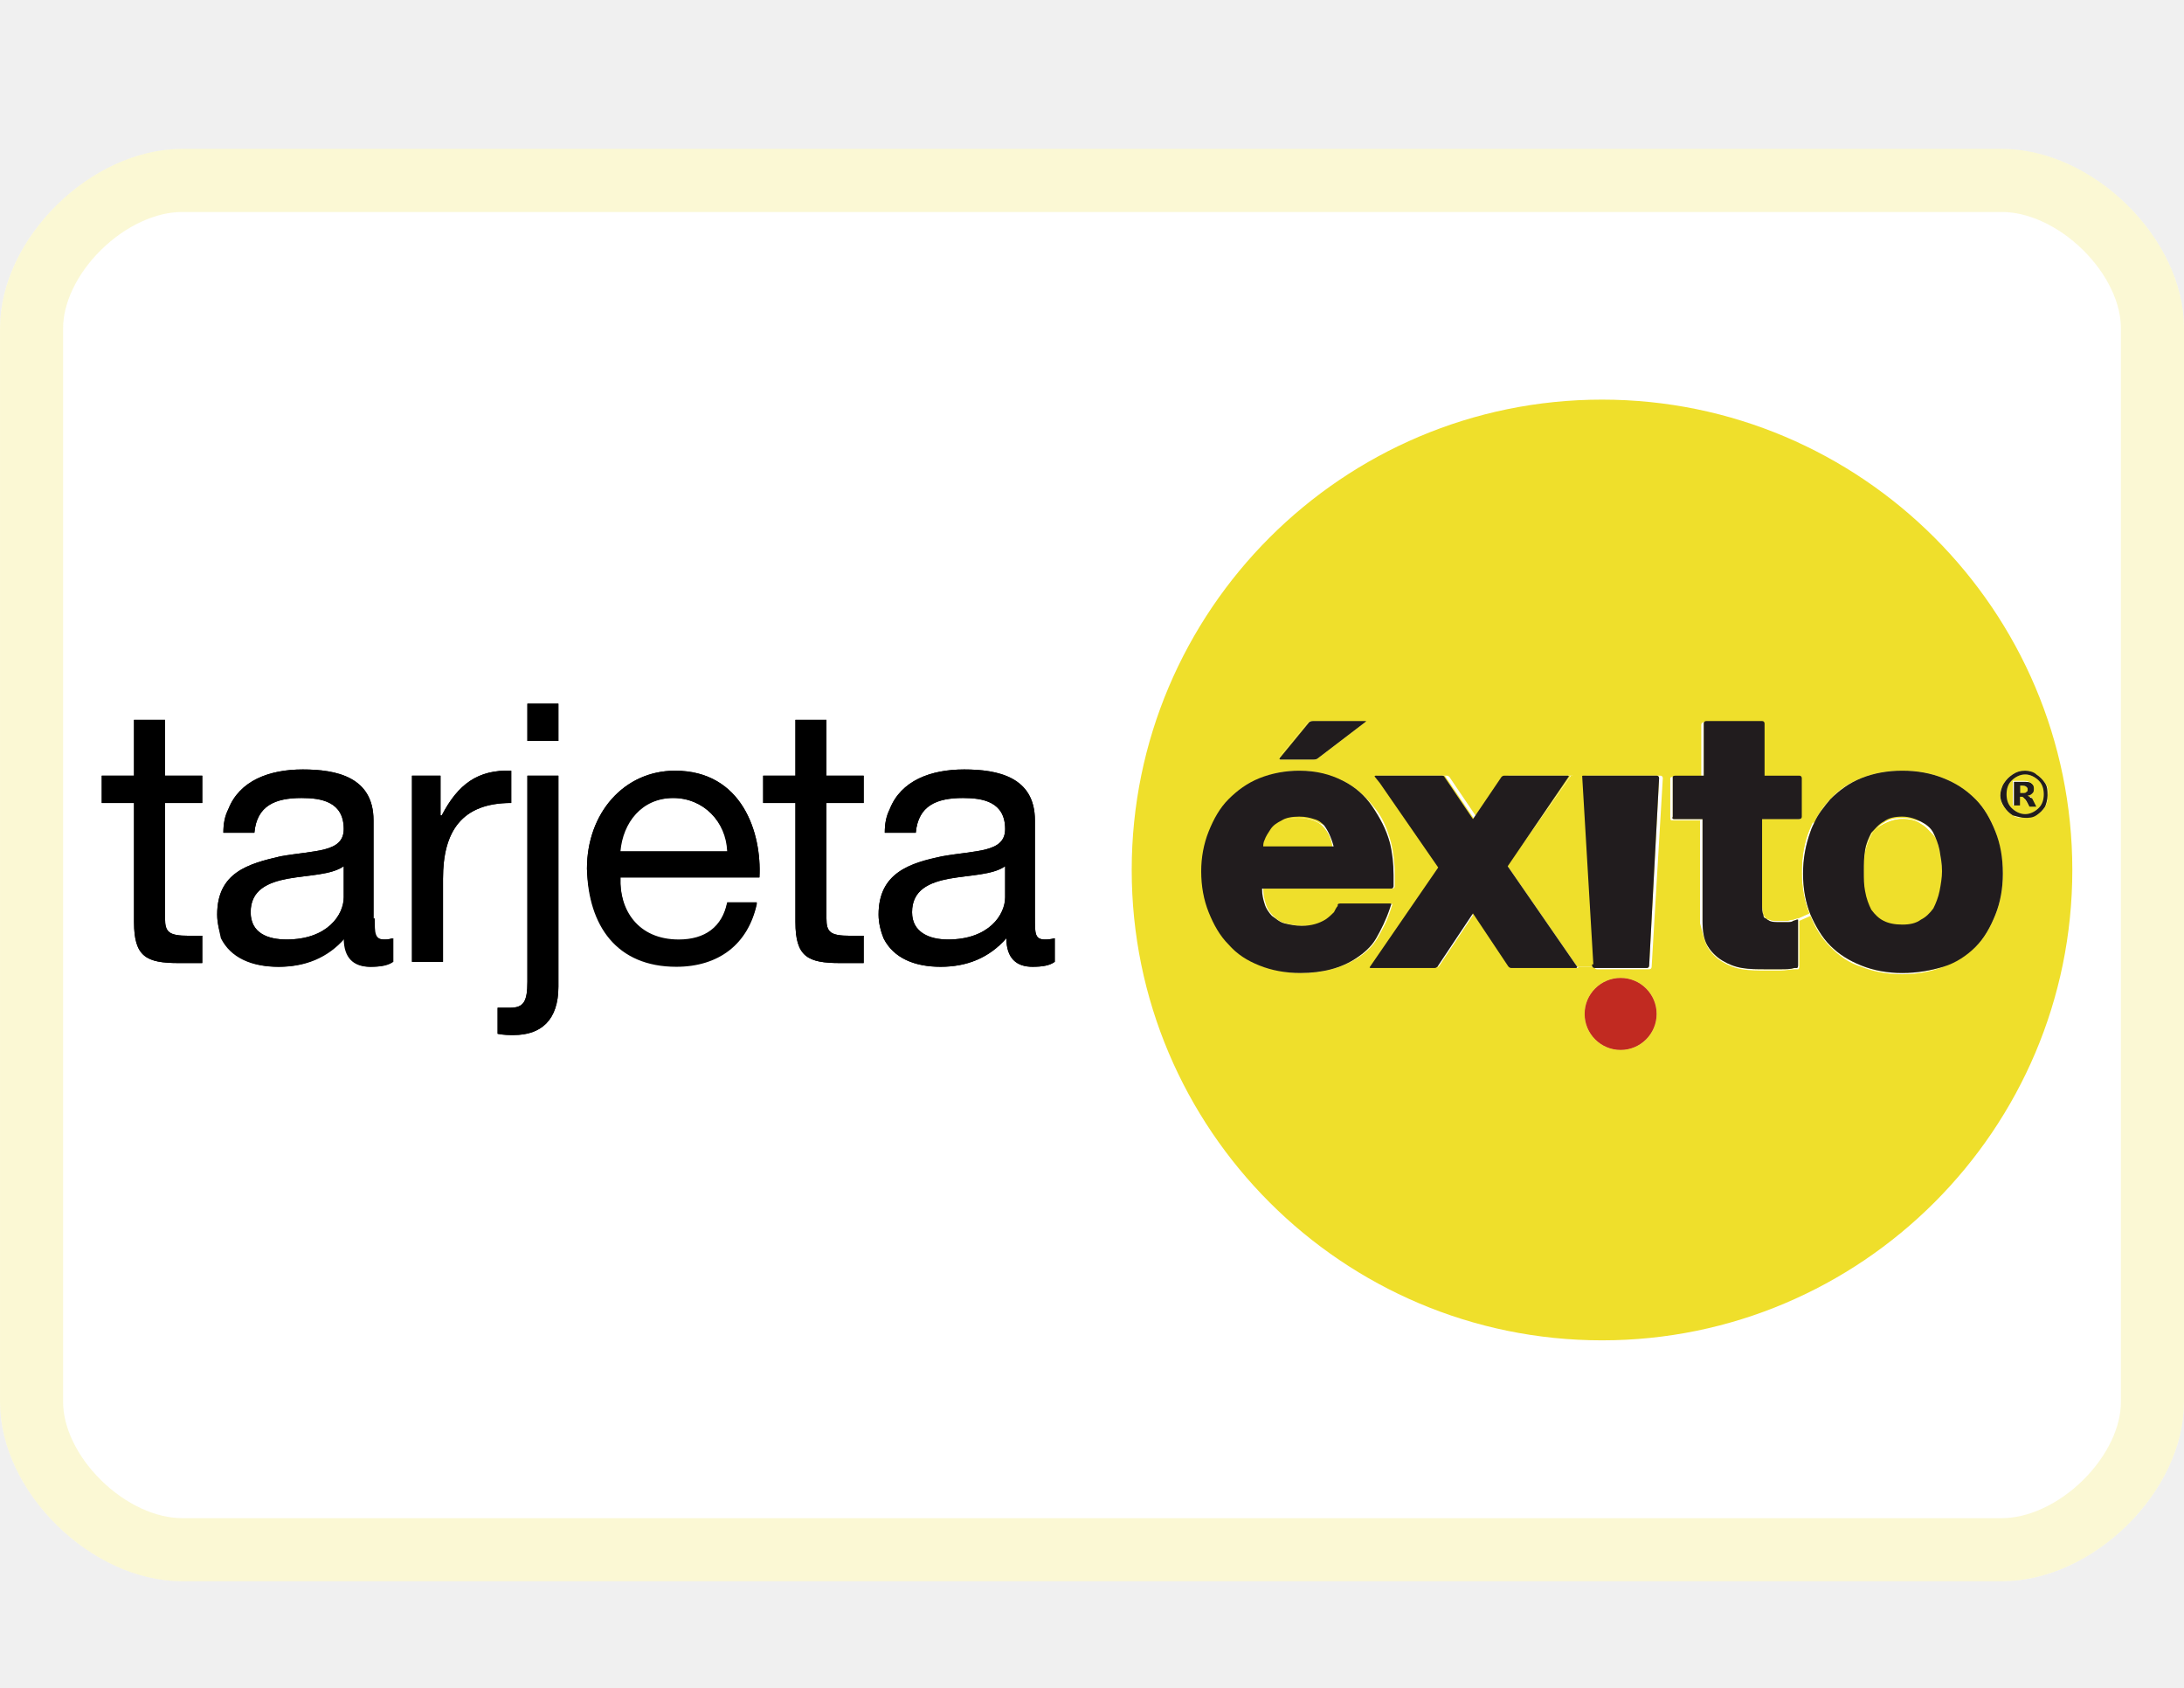
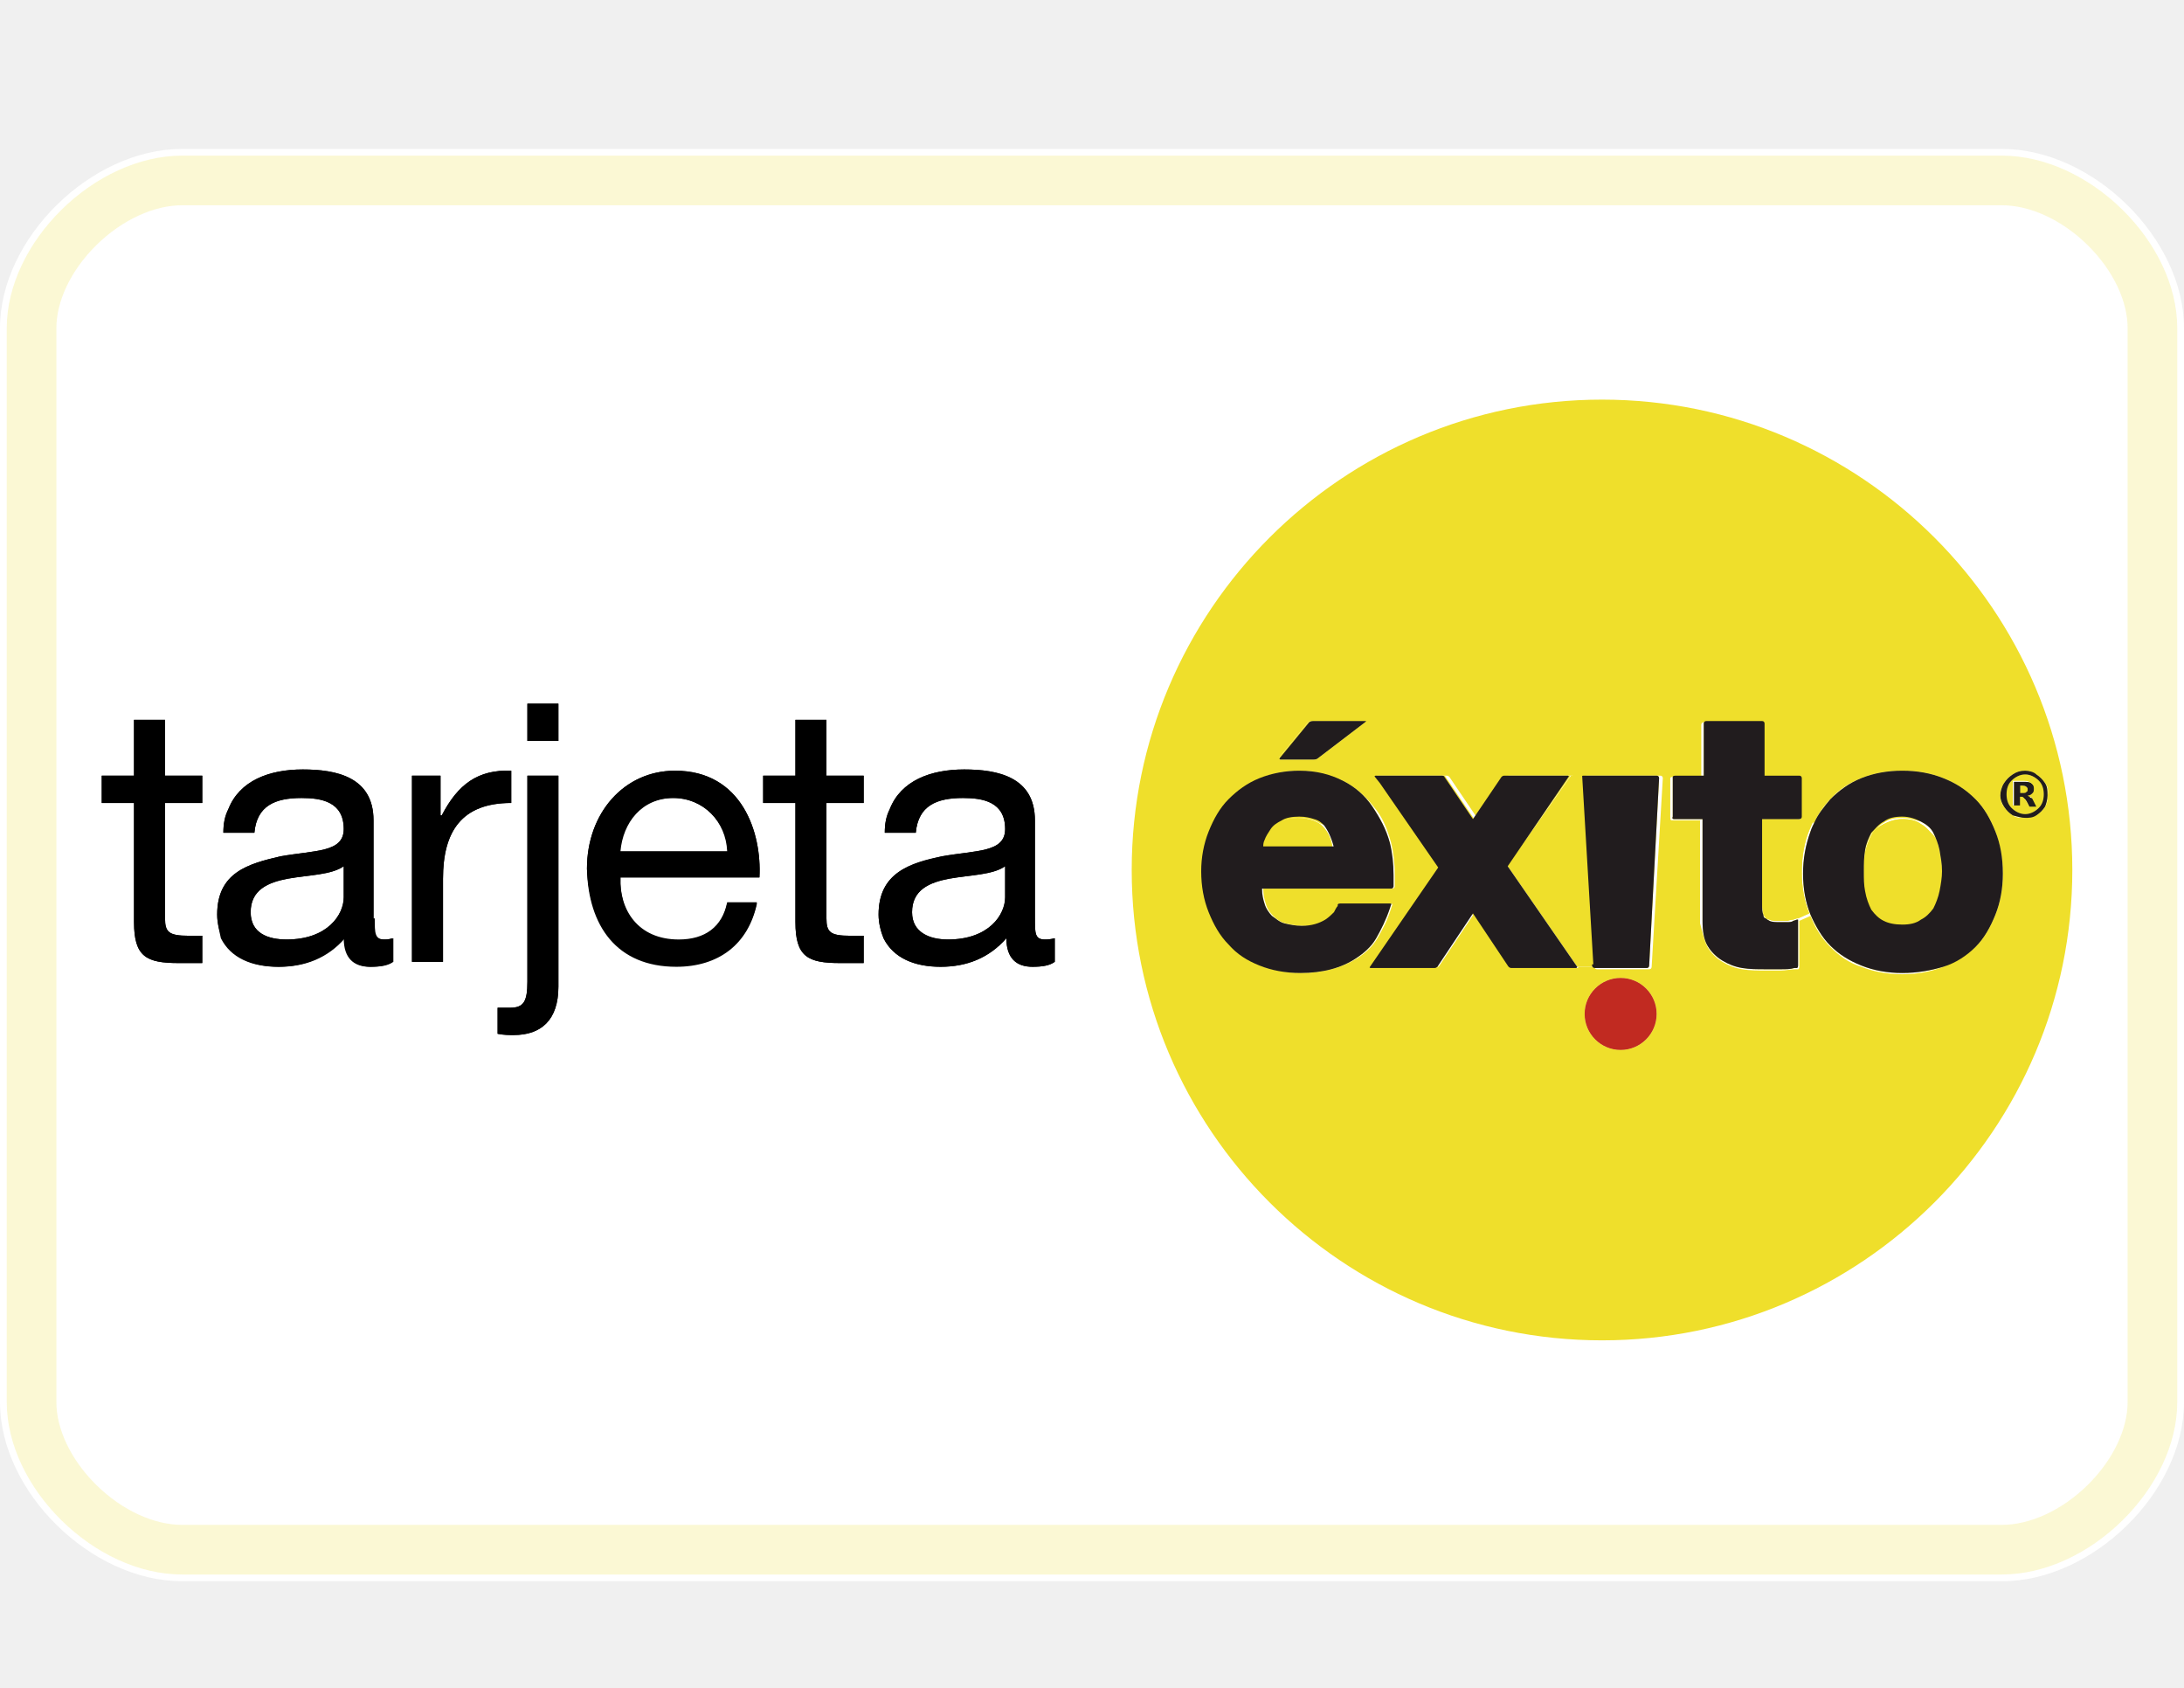
<svg xmlns="http://www.w3.org/2000/svg" viewBox="0 0 44 34" fill="none">
  <path fill-rule="evenodd" clip-rule="evenodd" d="M40.333 31.852H3.667C1.833 31.852 0 30.049 0 28.246V6.607C0 4.803 1.833 3 3.667 3H40.333C42.167 3 44 4.803 44 6.607V28.246c0 1.803-1.833 3.607-3.667 3.607z" fill="#fff" />
-   <path d="M40.333 31.217H3.667c-.714 0-1.478-.357-2.075-.945-.598-.588-.956-1.335-.956-2.026V6.607c0-.691.358-1.438.956-2.027.597-.588 1.362-.945 2.075-.945H40.333c.714 0 1.478.357 2.075.945.598.588.956 1.335.956 2.026V28.246c0 .691-.358 1.438-.956 2.026-.597.588-1.362.945-2.075.945z" stroke="#EFDF2B" stroke-opacity=".2" stroke-width="1.271" />
+   <path d="M40.333 31.217H3.667c-.714 0-1.478-.357-2.075-.945-.598-.588-.956-1.335-.956-2.026V6.607c0-.691.358-1.438.956-2.027.597-.588 1.362-.945 2.075-.945H40.333c.714 0 1.478.357 2.075.945.598.588.956 1.335.956 2.026V28.246c0 .691-.358 1.438-.956 2.026-.597.588-1.362.945-2.075.945z" stroke="#EFDF2B" stroke-opacity=".2" strokeWidth="1.271" />
  <path d="M40.7 15.975v-.125h.05c.025 0 .05 0 .075.025.025 0 .025.025.025.05s0.0.025-.025.05c0 0-.05.025-.075.025h-.05v-.025z" fill="#EFDF2B" />
  <path d="M40.7 15.825v.125h.05c.025 0 .075 0 .075-.025.025 0 .025-.025.025-.05s0-.025-.025-.05c0 0-.025-.025-.075-.025h-.05v.025zm.25.275l.075.15h-.15c-.05-.1-.075-.15-.1-.175-.025-.025-.025-.025-.05-.025H40.7v.2h-.125v-.5h.225c.05 0 .1 0 .15.05.025.025.05.05.05.1 0 .025 0 .075-.025.1-.025.025-.05.05-.1.05.025 0 .025.025.05.025l.025.025z" fill="#EFDF2B" />
  <path d="M41.025 16.25l-.075-.15c0-.025-.025-.05-.05-.05 0 0-.025 0-.05-.025.05 0 .075-.025.1-.05.025-.025.025-.05.025-.1s-.025-.075-.05-.1c-.025-.025-.075-.05-.15-.05h-.225v.5h.125v-.2h.025c.025 0 .025 0 .05.025s.05.075.1.175h.175v.025zm.05-.525c.075.075.1.175.1.275 0 .1-.025.2-.1.275-.075.075-.175.125-.275.125-.1 0-.2-.05-.275-.125-.075-.075-.1-.175-.1-.275 0-.1.025-.2.1-.275.075-.075.175-.125.275-.125.1.025.2.05.275.125z" fill="#EFDF2B" />
  <path d="M41.175 16c0-.1-.025-.2-.1-.275C41 15.65 40.9 15.6 40.8 15.6c-.1 0-.2.05-.275.125-.075.075-.1.175-.1.275 0 .1.025.2.1.275.075.075.175.125.275.125.1 0 .2-.05.275-.125.075-.075.1-.175.1-.275zm-.15-.4c.075.05.125.1.175.175.05.075.05.15.05.25 0 .075-.025.175-.05.225-.05.075-.1.125-.175.175-.075.05-.15.05-.225.05-.075 0-.175-.025-.25-.05-.075-.05-.125-.1-.175-.175-.05-.075-.075-.15-.075-.225 0-.075.025-.175.075-.25.05-.075.1-.125.175-.175.075-.05.15-.075.25-.075.075 0 .175.025.225.075zm-1.95 1.55c.025.15.05.275.05.425 0 .15-.025.275-.05.4s-.075.25-.125.35c-.05.1-.15.175-.25.225-.1.05-.225.1-.375.1s-.275-.025-.375-.075c-.1-.05-.175-.15-.25-.225-.05-.1-.1-.225-.125-.35-.025-.125-.025-.275-.025-.4 0-.15 0-.275.025-.425.025-.125.075-.25.125-.35.05-.1.15-.175.25-.225.1-.05.225-.1.375-.1s.275.025.375.1c.1.05.175.15.25.225.075.075.1.2.125.325z" fill="#EFDF2B" />
  <path d="M38.325 19.6c-.3 0-.575-.05-.825-.15-.25-.1-.45-.225-.625-.4-.175-.175-.3-.4-.4-.625-.1-.25-.15-.525-.15-.825 0-.3.05-.575.15-.85.025-.075.05-.125.075-.175.075-.175.2-.325.325-.475.175-.175.375-.325.625-.425.25-.1.525-.15.825-.15.3 0 .575.05.825.15.25.1.45.225.65.425.175.175.3.4.4.65.1.25.15.525.15.85 0 .3-.05.575-.15.825s-.225.475-.4.65c-.175.175-.4.325-.65.4-.25.075-.525.125-.825.125zm0-3.125c-.15 0-.275.025-.375.1-.1.05-.175.15-.25.225-.05.1-.1.2-.125.35-.025.15-.025.275-.025.425 0 .15 0.0.275.025.4s.075.25.125.35c.075.1.15.175.25.225.1.05.225.075.375.075s.275-.025.375-.1c.1-.05.175-.125.25-.225.05-.1.1-.225.125-.35.025-.125.05-.275.05-.4 0-.15-.025-.275-.05-.425-.025-.125-.075-.25-.125-.35-.05-.1-.15-.175-.25-.225-.1-.025-.225-.075-.375-.075z" fill="#EFDF2B" />
  <path d="M35.65 18.525c-.05 0-.075-.025-.075-.05 0 0-.025-.025-.05-.075 0-.05-.025-.1-.025-.2v-1.7h.7l.325.05c-.025.05-.05.125-.075.175-.1.25-.15.525-.15.85 0 .3.05.575.15.825l-.225.1H36.2l-.075.025c-.05 0-.1.025-.125.025h-.15c-.1 0-.15 0-.2-.025z" fill="#EFDF2B" />
  <path d="M35.875 19.525h-.3c-.175 0-.325 0-.475-.025-.15-.025-.275-.075-.4-.15s-.225-.175-.3-.3c-.075-.125-.1-.3-.1-.5V16.5h-.575c-.05 0-.025-.05-.025-.05v-.8s0-.025.05-.025h.575v-1.05s0-.05.05-.05H35.5c.05 0 .05.05.05.05v1.05h.7c.05 0 .05.05.05.05v.775c0 .05-.05.05-.05.05h-.75v1.725c0 .075 0 .15.025.2 0 .05.025.075.05.075 0 0 .025.025.075.05.05.025.125.025.2.025H36c.05 0 .1 0 .125-.025l.075-.025h.025v.925c0 .05-.025.05-.025.05h-.05c-.075.025-.175.025-.275.025zm-2.65-.075s0 .05-.05.05h-1.05c-.025 0-.05-.025-.05-.05l-.225-3.8s0-.025.05-.025h1.475c.05 0 .05.05.05.05l-.2 3.775zm-.575.25c.4 0 .725.325.725.725 0 .4-.325.725-.725.725-.4 0-.725-.325-.725-.725 0-.4.325-.725.725-.725z" fill="#EFDF2B" />
  <path d="M32.1 19.475h-.325l-1.4-2.025 1.275-1.8h.225l.225 3.825c0-.025 0-.025 0 0z" fill="#EFDF2B" />
  <path d="M28.925 19.5H27.65c-.05 0-.025-.025-.025-.025l1.375-2-1.175-1.7-.1-.125s-.025-.025.025-.025h1.325c.05 0 .05.025.05.025l.575.85.575-.85s.025-.025.05-.025H31.6c.05 0 .025.025.025.025l-1.275 1.8 1.4 2.025s0 .025-.025.025h-1.3c-.05 0-.075-.05-.075-.05l-.7-1.05-.7 1.05c.05 0 .025.05-.025.05zm-2.475-4.2h-.675c-.05 0 0-.05 0-.05l.575-.7s.025-.025.075-.025H27.5c.05 0 0 .025 0 .025l-.95.725s-.05.025-.1.025z" fill="#EFDF2B" />
  <path d="M32.65 19.7c-.4 0-.725.325-.725.725 0 .4.325.725.725.725.4 0 .725-.325.725-.725 0-.4-.325-.725-.725-.725zm1.75-.625c.075.125.175.225.3.3.125.075.25.125.4.15.15.025.3.025.475.025h.3c.1 0 .2-.025.3-.025h.05s.025 0 .025-.05v-.925l.225-.1c.1.25.225.45.4.625.175.175.375.325.625.4.25.1.525.15.825.15.3 0 .575-.05.825-.15.25-.1.45-.225.65-.4.175-.175.3-.4.4-.65.1-.25.15-.525.15-.825 0-.3-.05-.575-.15-.85-.1-.25-.225-.475-.4-.65-.175-.175-.4-.325-.65-.425-.25-.1-.525-.15-.825-.15-.3 0-.575.05-.825.15-.25.1-.45.225-.625.425-.125.125-.25.3-.325.475l-.325-.05s.05 0 .05-.05V15.7s0-.05-.05-.05H35.5V14.6s0-.05-.05-.05h-1.125c-.05 0-.05.05-.05.05v1.05H33.7c-.05 0-.05.025-.05.025v.8s0 .05.025.05h.575V18.6c.05.175.075.325.15.475zm-5.4-1.6l-1.375 2s-.025.025.025.025h1.275c.05 0 .075-.05.075-.05l.7-1.05.7 1.05s.025.05.075.05h1.3c.025 0 .025-.025.025-.025h.325s0 .05.05.05h1.05c.05 0 .05-.05.05-.05l.225-3.8s0-.05-.05-.05h-1.475c-.05 0-.05.025-.05.025H31.7s0-.025-.025-.025H30.4c-.025 0-.05.025-.05.025l-.575.85-.575-.85s-.025-.025-.05-.025h-1.4c-.025 0-.025.025-.025.025l.1.125 1.175 1.7zM25.8 15.3h.675c.05 0 .075-.025.075-.025l.95-.725s.025-.025 0-.025h-1.075c-.05 0-.075.025-.075.025l-.575.7s-.025.05.025.05zm1.25.425c-.25-.125-.525-.2-.85-.2-.3 0-.55.05-.8.15-.25.1-.45.25-.625.425s-.3.4-.4.65c-.1.25-.15.525-.15.8 0 .3.05.575.15.825.1.25.225.475.4.65.175.175.375.325.625.425.25.1.525.15.825.15.425 0 .8-.1 1.125-.3.15-.1.3-.225.4-.4.1-.175.2-.35.275-.6l.025-.075s0-.025-.025-.025h-1c-.05 0-.05.025-.05.025v.025c0 .05-.025.1-.075.125-.05.05-.1.1-.175.15-.125.1-.3.125-.475.125-.125 0-.25-.025-.35-.05-.1-.025-.175-.075-.25-.15-.075-.075-.125-.15-.15-.25-.025-.075-.05-.175-.05-.3h2.6c.05 0 .05-.05.05-.05v-.225c0-.225-.025-.45-.075-.65-.075-.275-.175-.525-.35-.725-.175-.225-.375-.4-.625-.525zm5.225-7.675c5.225 0 9.475 4.25 9.475 9.475S37.5 27 32.275 27 22.8 22.75 22.8 17.525s4.25-9.475 9.475-9.475zm8.925 7.725c-.05-.075-.1-.125-.175-.175-.075-.05-.15-.075-.225-.075-.075 0-.175.025-.25.075-.075.05-.125.1-.175.175-.05.075-.075.15-.075.25 0 .075.025.175.075.225.05.075.1.125.175.175.075.05.15.05.25.05.075 0 .175-.025.225-.05.075-.05.125-.1.175-.175.05-.075.05-.15.05-.225.025-.1 0-.2-.05-.25z" fill="#EFDF2B" />
  <path d="M25.8 16.55c.1-.05.2-.075.35-.075.125 0 .225.025.3.05.075.025.15.075.2.125.1.1.175.25.2.45H25.4c0-.05.025-.075.025-.125.025-.075.05-.15.125-.225.075-.1.15-.15.25-.2z" fill="#EFDF2B" />
  <path d="M26.475 16.525c-.075-.025-.175-.05-.3-.05-.15 0-.275.025-.35.075-.1.05-.175.1-.225.175-.05.075-.1.15-.125.225-.025.05-.025.1-.025.125h1.45c-.05-.2-.125-.35-.2-.45-.1-.025-.15-.075-.225-.1zm-.275-1c.325 0 .6.05.85.2.25.125.45.3.6.525.15.225.275.45.35.725.05.2.075.425.075.65v.225s0 .05-.05.05h-2.6c0 .125.025.225.05.3.025.1.1.2.15.25.075.05.15.125.25.15.1.025.225.05.35.05.2 0 .35-.05.475-.125.075-.05.125-.1.175-.15.025-.05.05-.1.075-.125v-.025s0-.025.05-.025h1c.05 0 .025.025.025.025L28 18.3c-.075.225-.175.425-.275.6-.1.175-.25.3-.4.4-.3.2-.675.3-1.125.3-.3 0-.575-.05-.825-.15-.25-.1-.45-.225-.625-.425-.175-.175-.3-.4-.4-.65-.1-.25-.15-.525-.15-.825 0-.275.05-.55.15-.8.1-.25.225-.475.4-.65.175-.175.375-.325.625-.425.275-.1.525-.15.825-.15z" fill="#EFDF2B" />
  <path d="M19.1 18.925c.825 0 1.15-.5 1.15-.85v-.625c-.25.175-.7.175-1.125.25-.4.075-.75.225-.75.675 0 .425.35.55.725.55zm-1.3-.025c-.05-.125-.1-.3-.1-.475 0-.85.625-1.025 1.275-1.175.7-.125 1.275-.075 1.275-.55 0-.55-.45-.625-.85-.625-.525 0-.9.15-.95.7h-.625c0-.175.025-.325.1-.475.225-.575.825-.8 1.5-.8s1.425.15 1.425 1.025V18.5c0 .3 0 .425.2.425.05 0 .1 0 .2-.025v.475c-.1.075-.25.1-.45.1-.325 0-.525-.175-.525-.575-.35.4-.8.575-1.325.575-.525 0-.95-.175-1.15-.575zm-.4 0v.5h-.475c-.65 0-.9-.125-.9-.825v-2.4h-.65v-.55h.65V14.5h.625v1.125h.75v.55h-.75V18.5c0 .275.075.35.475.35h.275v.05zm-4.9-1.2c-.025.65.35 1.25 1.175 1.25.525 0 .875-.25.975-.75h.6c-.175.825-.775 1.275-1.625 1.275-1.2 0-1.775-.825-1.8-1.975 0-1.125.75-1.975 1.775-1.975 1.35 0 1.75 1.25 1.7 2.15h-2.8v.025zm1.075-1.625c-.65 0-1.025.5-1.075 1.075h2.175c-.05-.6-.5-1.075-1.1-1.075zm-2.325-1.9h-.625v.75h.625v-.75zm0 1.45v4.25c0 .675-.35.975-.9.975-.1 0-.2 0-.325-.025V20.3h.25c.275 0 .35-.125.35-.525v-4.15h.625zm-.95-.1v.65c-1 0-1.375.575-1.375 1.525v1.675h-.625v-3.75h.575v.8h.025c.325-.625.725-.925 1.4-.9zm-4.525 3.4c.825 0 1.15-.5 1.15-.85v-.625c-.25.175-.7.175-1.125.25-.4.075-.75.225-.75.675 0 .425.35.55.725.55zm1.775-.425c0 .3 0 .425.2.425.05 0 .1 0 .175-.025v.475c-.1.075-.25.1-.45.1-.325 0-.525-.175-.525-.575-.35.4-.8.575-1.325.575-.525 0-.95-.175-1.15-.575-.05-.125-.1-.3-.1-.475 0-.85.625-1.025 1.275-1.175.7-.125 1.275-.075 1.275-.55 0-.55-.45-.625-.85-.625-.525 0-.9.15-.95.7h-.625c0-.175.025-.325.1-.475.225-.575.825-.8 1.5-.8s1.425.15 1.425 1.025V18.5h.025zm-3.475.4v.5h-.475c-.65 0-.9-.125-.9-.825v-2.4h-.65v-.55h.65V14.5h.625v1.125h.75v.55h-.75V18.5c0 .275.075.35.475.35h.275v.05z" fill="#000" />
  <path d="M40.7 15.825h.05c.025 0 .05 0 .075.025.025 0 .025.025.025.05s0.0.025-.025.05c0 0-.05.025-.075.025h-.05v-.15z" fill="#EFDF2B" />
  <path d="M40.7 15.975h.05c.025 0 .075 0 .075-.025.025 0 .025-.025.025-.05s0-.025-.025-.05c0 0-.025-.025-.075-.025h-.05v.15zm0 .075v.2h-.125v-.5h.225c.05 0 .1 0 .15.05.025.025.05.05.05.1 0 .025 0 .075-.025.1-.025.025-.05.05-.1.05.025 0 .025.025.05.025s.025.025.05.05l.075.15h-.15c-.05-.1-.075-.15-.1-.175-.05-.025-.05-.05-.1-.05.025 0 .025 0 0 0z" fill="#211C1E" />
  <path d="M40.7 16.25v-.2h.025c.025 0 .025 0 .05.025s.05.075.1.175h.15l-.075-.15c0-.025-.025-.05-.05-.05 0 0-.025 0-.05-.025.05 0 .075-.025.1-.05.025-.025.025-.05.025-.1s-.025-.075-.05-.1c-.025-.025-.075-.05-.15-.05h-.225v.5h.15v.025zm-.175-.525c.075-.075.175-.125.275-.125.1 0 .2.05.275.125.075.075.1.175.1.275 0 .1-.025.2-.1.275-.075.075-.175.125-.275.125-.1 0-.2-.05-.275-.125-.075-.075-.1-.175-.1-.275 0-.1.025-.2.1-.275z" fill="#EFDF2B" />
  <path d="M40.525 16.275c.075.075.175.125.275.125.1 0 .2-.05.275-.125.075-.075.1-.175.1-.275 0-.1-.025-.2-.1-.275C41 15.65 40.9 15.6 40.8 15.6c-.1 0-.2.05-.275.125-.075.075-.1.175-.1.275 0 .1.025.2.1.275zm.025.15c-.075-.05-.125-.1-.175-.175-.05-.075-.075-.15-.075-.225 0-.075.025-.175.075-.25.05-.075.1-.125.175-.175.075-.05.15-.075.25-.075.075 0 .175.025.225.075.075.05.125.1.175.175.05.075.05.15.05.25 0 .075-.025.175-.05.225-.05.075-.1.125-.175.175-.075.05-.15.05-.225.05-.075 0-.15-.025-.25-.05z" fill="#211C1E" />
  <path d="M39.075 17.15c.025.15.05.275.05.425 0 .15-.025.275-.05.4s-.075.25-.125.35c-.05.1-.15.175-.25.225-.1.05-.225.1-.375.1s-.275-.025-.375-.075c-.1-.05-.175-.15-.25-.225-.05-.1-.1-.225-.125-.35-.025-.125-.025-.275-.025-.4 0-.15 0-.275.025-.425.025-.125.075-.25.125-.35.05-.1.15-.175.25-.225.1-.05.225-.1.375-.1s.275.025.375.1c.1.05.175.15.25.225.075.075.1.2.125.325z" fill="#EFDF2B" />
  <path d="M38.325 19.6c-.3 0-.575-.05-.825-.15-.25-.1-.45-.225-.625-.4-.175-.175-.3-.4-.4-.625-.1-.25-.15-.525-.15-.825 0-.3.05-.575.15-.85.025-.075.05-.125.075-.175.075-.175.2-.325.325-.475.175-.175.375-.325.625-.425.25-.1.525-.15.825-.15.3 0 .575.05.825.15.25.1.45.225.65.425.175.175.3.4.4.65.1.25.15.525.15.85 0 .3-.05.575-.15.825s-.225.475-.4.65c-.175.175-.4.325-.65.4-.25.075-.525.125-.825.125zm-.625-1.275c.075.1.15.175.25.225.1.05.225.075.375.075s.275-.025.375-.1c.1-.05.175-.125.25-.225.05-.1.1-.225.125-.35.025-.125.05-.275.05-.4 0-.15-.025-.275-.05-.425-.025-.125-.075-.25-.125-.35-.05-.1-.15-.175-.25-.225-.1-.05-.225-.1-.375-.1s-.275.025-.375.1c-.1.05-.175.15-.25.225-.05.1-.1.2-.125.35-.025.15-.025.275-.025.425 0 .15 0.0.275.025.4.025.15.075.275.125.375z" fill="#211C1E" />
  <path d="M35.575 18.5s-.025-.025-.05-.075c0-.05-.025-.1-.025-.2V16.5h.7l.325.05c-.025.05-.05.125-.075.175-.1.25-.15.525-.15.85 0 .3.05.575.15.825l-.225.1H36.2l-.075.025c-.05 0-.1.025-.125.025h-.15c-.075 0-.15 0-.2-.025-.05-.025-.075-.025-.075-.025z" fill="#EFDF2B" />
  <path d="M35.875 19.525h-.3c-.175 0-.325 0-.475-.025-.15-.025-.275-.075-.4-.15s-.225-.175-.3-.3c-.075-.125-.1-.3-.1-.5V16.5h-.575c-.05 0-.025-.05-.025-.05v-.8s0-.025.05-.025h.575v-1.05s0-.05.05-.05H35.5c.05 0 .05.05.05.05v1.05h.7c.05 0 .05.05.05.05v.775c0 .05-.05.05-.05.05h-.75v1.725c0 .075 0 .15.025.2 0 .05.025.075.05.075 0 0 .025.025.075.05.05.025.125.025.2.025H36c.05 0 .1 0 .125-.025l.075-.025h.025v.925c0 .05-.025.05-.025.05h-.05c-.075.025-.175.025-.275.025zm-2.65-.075s0 .05-.05.05h-1.05c-.025 0-.05-.025-.05-.05l-.225-3.8s0-.025.05-.025h1.475c.05 0 .05.05.05.05l-.2 3.775z" fill="#211C1E" />
  <path d="M32.65 19.7c.4 0 .725.325.725.725 0 .4-.325.725-.725.725-.4 0-.725-.325-.725-.725 0-.4.325-.725.725-.725z" fill="#C12A21" />
  <path d="M31.775 19.45l-1.4-2.025 1.275-1.8h.225l.225 3.8-.325.025c0 .025 0 0 0 0z" fill="#EFDF2B" />
  <path d="M30.375 17.45l1.4 2.025s0 .025-.025.025h-1.3c-.05 0-.075-.05-.075-.05l-.7-1.05-.7 1.05s-.025.05-.075.05h-1.275c-.05 0-.025-.025-.025-.025l1.375-2-1.175-1.7-.1-.125s-.025-.025.025-.025h1.325c.05 0 .05.025.05.025l.575.85.575-.85s.025-.025.05-.025h1.275c.05 0 .025.025.025.025l-1.225 1.8zm-2.875-2.9l-.95.725s-.025.025-.075.025H25.8c-.05 0 0-.05 0-.05l.575-.7s.025-.025.075-.025h1.075l-.025.025z" fill="#211C1E" />
  <path d="M26.65 16.65c.1.1.175.25.2.45H25.4c0-.05.025-.075.025-.125.025-.075.05-.15.125-.225.05-.075.125-.125.225-.175.1-.05.2-.075.35-.075.125 0 .225.025.3.05.125 0 .175.05.225.1z" fill="#EFDF2B" />
  <path d="M26.875 17.075c-.05-.2-.125-.35-.2-.45-.05-.05-.1-.1-.2-.125-.075-.025-.175-.05-.3-.05-.15 0-.275.025-.35.075-.1.05-.175.1-.225.175-.05.075-.1.15-.125.225-.025.05-.025.1-.025.125h1.425v.025zm.175-1.35c.25.125.45.3.6.525.15.225.275.45.35.725.05.2.075.425.075.65v.225s0 .05-.05.05h-2.6c0 .125.025.225.05.3.025.1.1.2.15.25.075.05.15.125.25.15.1.025.225.05.35.05.2 0 .35-.05.475-.125.075-.05.125-.1.175-.15.025-.05.05-.1.075-.125v-.025s0-.025.05-.025h1c.05 0 .025.025.025.025L28 18.3c-.075.225-.175.425-.275.6-.1.175-.25.3-.4.4-.3.2-.675.3-1.125.3-.3 0-.575-.05-.825-.15-.25-.1-.45-.225-.625-.425-.175-.175-.3-.4-.4-.65-.1-.25-.15-.525-.15-.825 0-.275.05-.55.15-.8.1-.25.225-.475.4-.65.175-.175.375-.325.625-.425.25-.1.525-.15.8-.15.35 0 .625.075.875.2z" fill="#211C1E" />
  <path d="M20.25 17.45c-.25.175-.7.175-1.125.25-.4.075-.75.225-.75.675 0 .4.35.55.725.55.825 0 1.15-.5 1.15-.85v-.625zm-1.275-.2c.7-.125 1.275-.075 1.275-.55 0-.55-.45-.625-.85-.625-.525 0-.9.15-.95.7h-.625c0-.175.025-.325.1-.475.225-.575.825-.8 1.5-.8s1.425.15 1.425 1.025V18.5c0 .3 0 .425.2.425.05 0 .1 0 .2-.025v.475c-.1.075-.25.1-.45.1-.325 0-.525-.175-.525-.575-.35.4-.8.575-1.325.575-.525 0-.95-.175-1.15-.575-.05-.125-.1-.3-.1-.475 0-.85.65-1.05 1.275-1.175zM16.65 18.5c0 .275.075.35.475.35h.275v.55h-.475c-.65 0-.9-.125-.9-.825v-2.4h-.65v-.55h.65V14.5h.625v1.125h.75v.55h-.75V18.5zm-2-1.35c-.025-.6-.475-1.075-1.1-1.075-.65 0-1.025.5-1.075 1.075h2.175zm-2.825.35c0-1.125.75-1.975 1.775-1.975 1.35 0 1.75 1.25 1.7 2.15h-2.8c-.025.65.35 1.25 1.175 1.25.525 0 .875-.25.975-.75h.6c-.175.825-.775 1.275-1.625 1.275-1.175.025-1.75-.8-1.8-1.95zm-.575-3.325h-.625v.75h.625v-.75zm0 1.45v4.25c0 .675-.35.975-.9.975-.1 0-.2 0-.325-.025V20.3h.25c.275 0 .35-.125.35-.525v-4.15h.625zm-.95-.1v.65c-1 0-1.375.575-1.375 1.525v1.675h-.625v-3.75h.575v.8h.025c.325-.625.725-.925 1.4-.9zm-4.525 3.4c.825 0 1.15-.5 1.15-.85v-.625c-.25.175-.7.175-1.125.25-.4.075-.75.225-.75.675 0 .425.35.55.725.55zm-1.4-.5c0-.85.625-1.025 1.275-1.175.7-.125 1.275-.075 1.275-.55 0-.55-.45-.625-.85-.625-.525 0-.9.15-.95.7h-.625c0-.175.025-.325.1-.475.225-.575.825-.8 1.5-.8s1.425.15 1.425 1.025V18.5c0 .3 0 .425.2.425.05 0 .1 0 .175-.025v.475c-.1.075-.25.1-.45.1-.325 0-.525-.175-.525-.575-.35.4-.8.575-1.325.575-.525 0-.95-.175-1.15-.575-.025-.125-.075-.3-.075-.475zm-.3.475v.5h-.475c-.65 0-.9-.125-.9-.825v-2.4h-.65v-.55h.65V14.5h.625v1.125h.75v.55h-.75V18.5c0 .275.075.35.475.35h.275v.05z" fill="#000" />
</svg>
